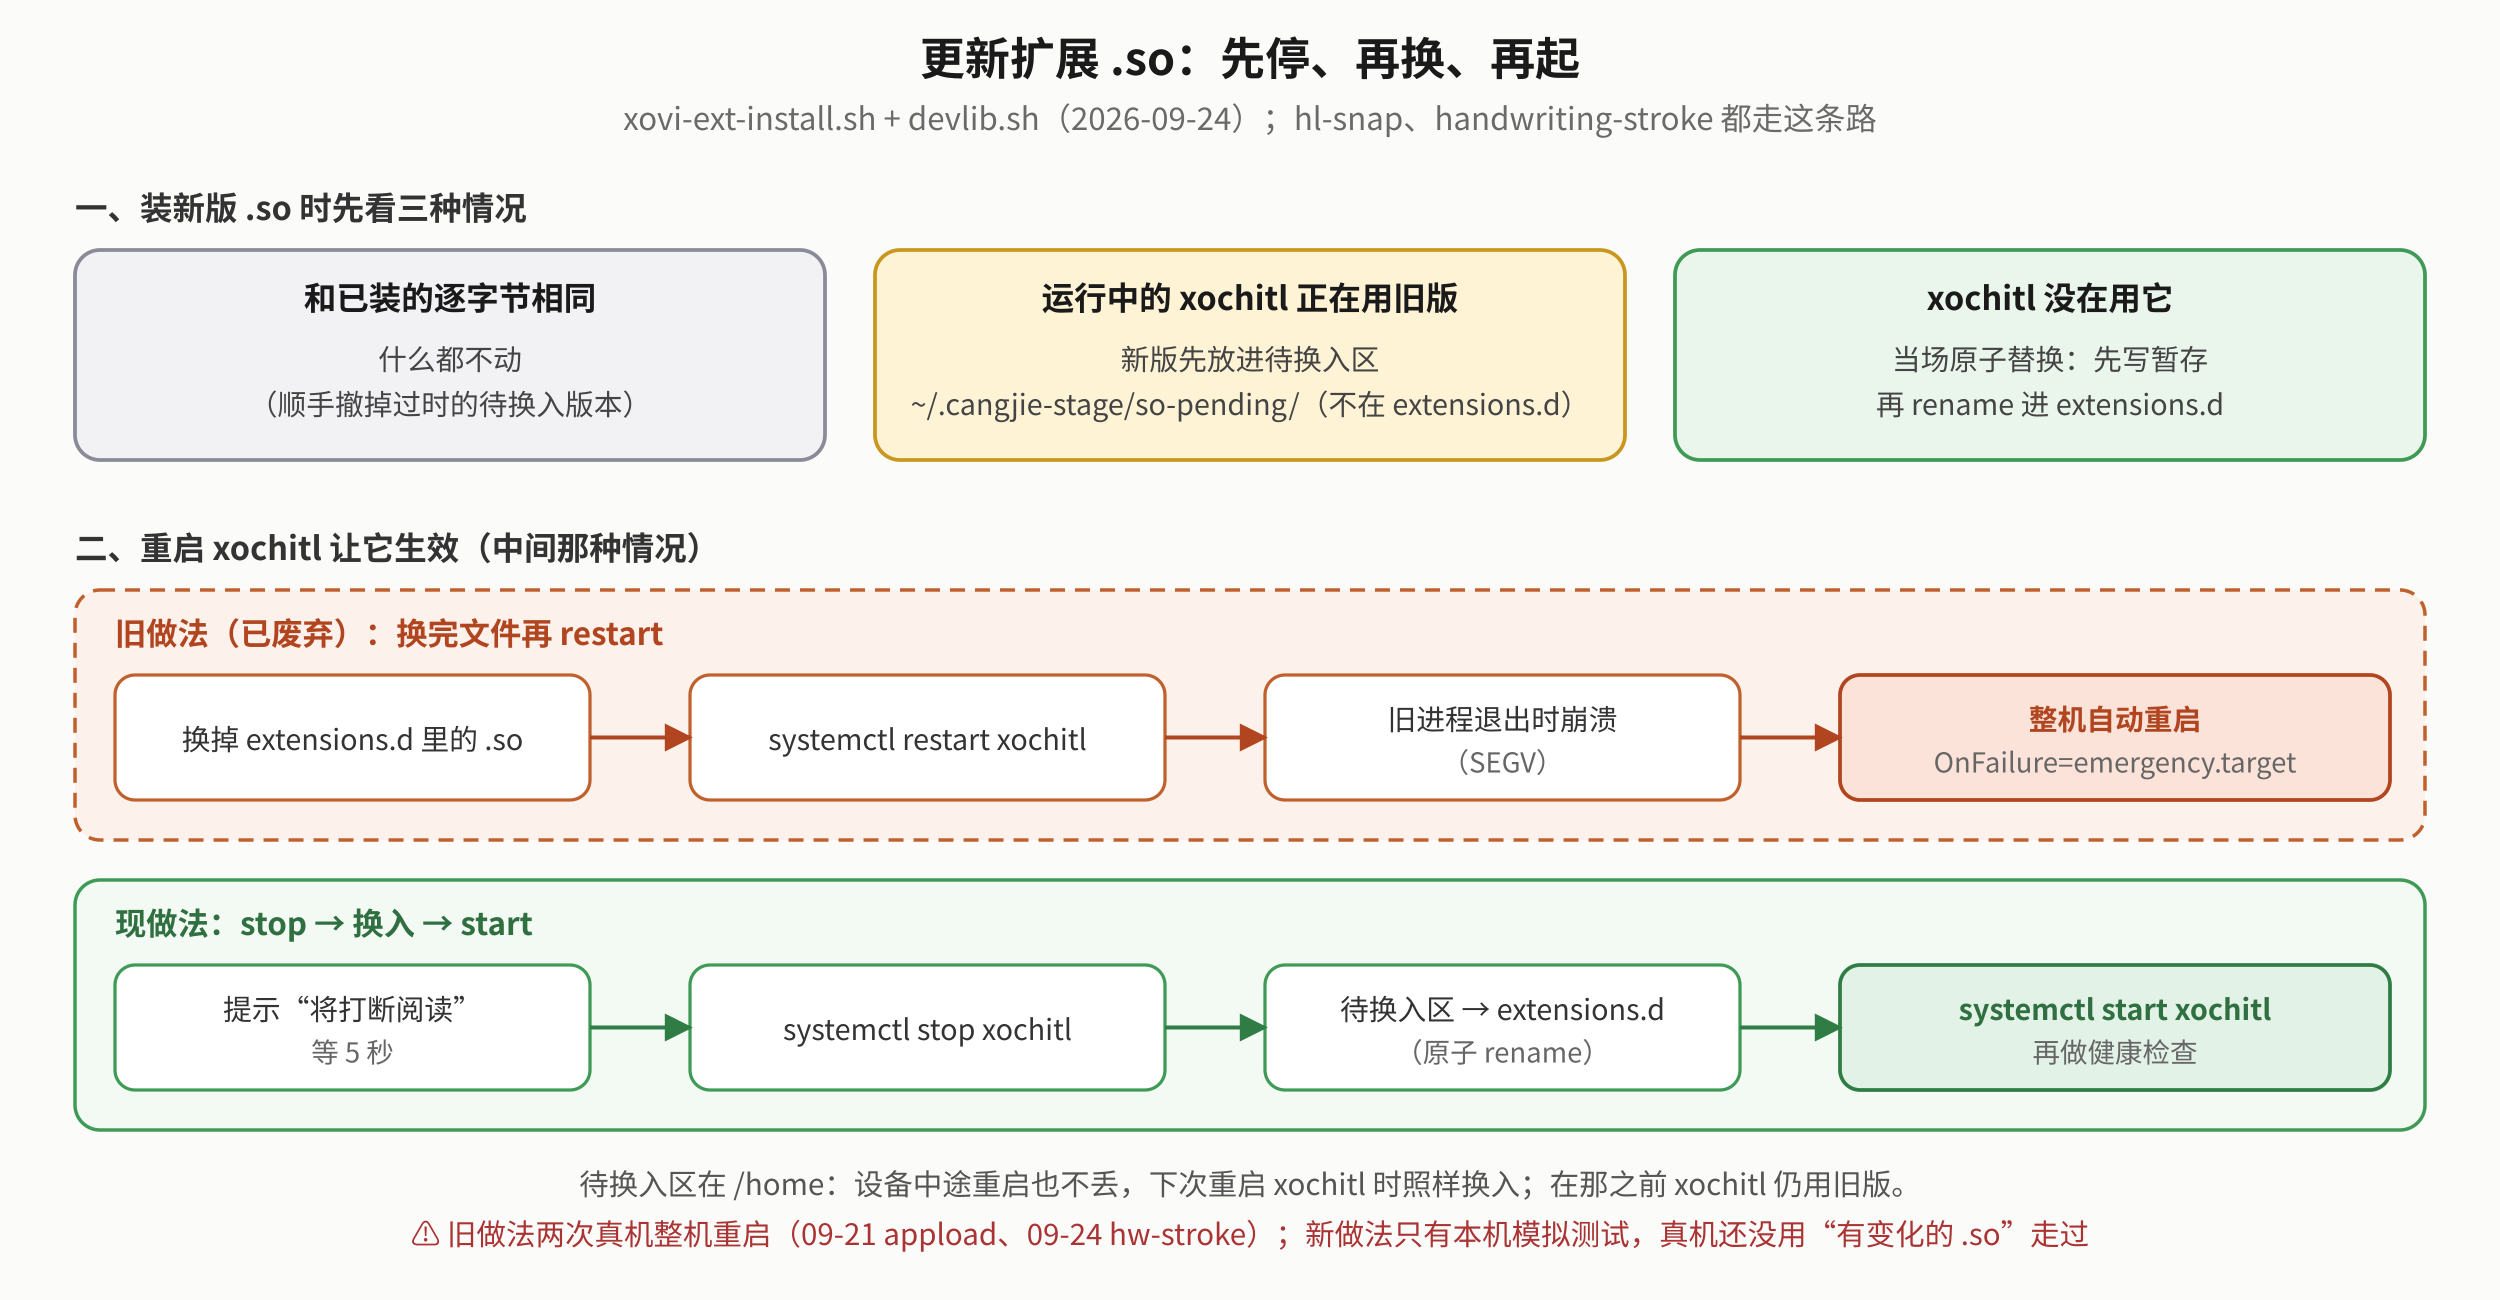
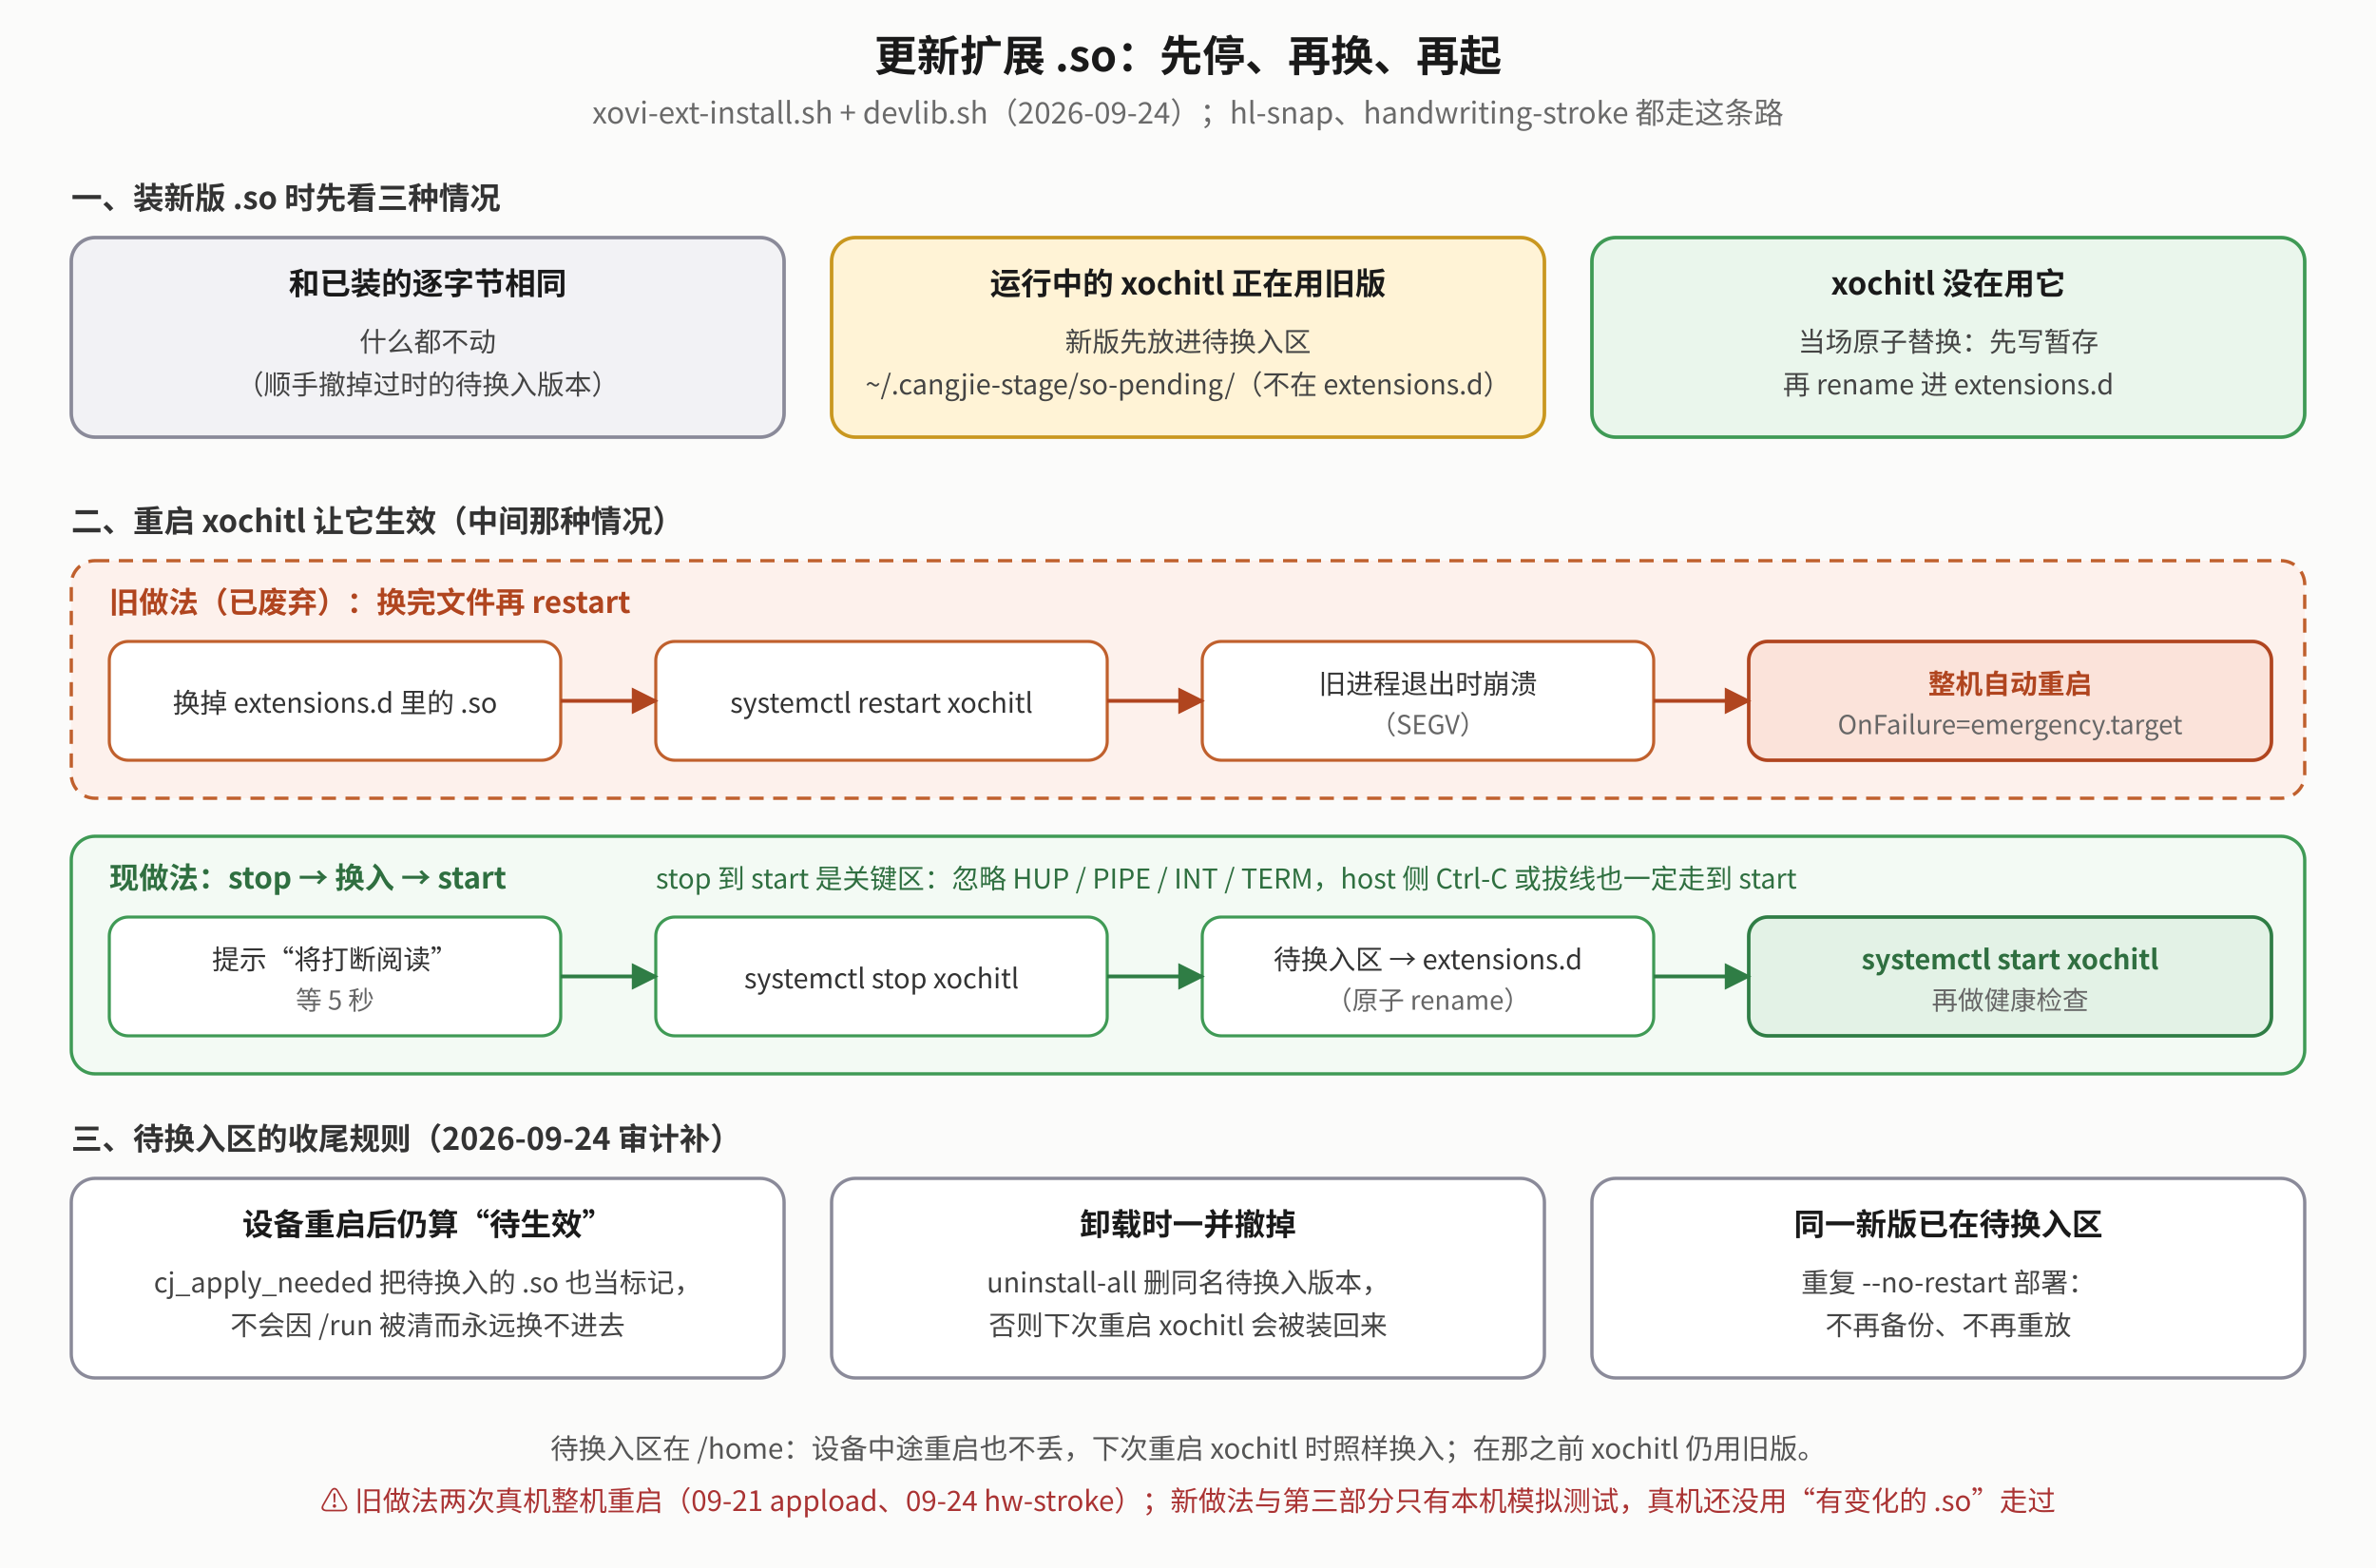
- <svg xmlns="http://www.w3.org/2000/svg" viewBox="0 0 1000 520" font-family="Noto Sans CJK SC, sans-serif">
+ <svg xmlns="http://www.w3.org/2000/svg" viewBox="0 0 1000 660" font-family="Noto Sans CJK SC, sans-serif">
  <defs>
    <marker id="ss-a" viewBox="0 0 10 10" refX="9" refY="5" markerWidth="7" markerHeight="7" orient="auto-start-reverse">
      <path d="M0,0 L10,5 L0,10 z" fill="#555" />
    </marker>
    <marker id="ss-r" viewBox="0 0 10 10" refX="9" refY="5" markerWidth="7" markerHeight="7" orient="auto-start-reverse">
      <path d="M0,0 L10,5 L0,10 z" fill="#b0451f" />
    </marker>
    <marker id="ss-g" viewBox="0 0 10 10" refX="9" refY="5" markerWidth="7" markerHeight="7" orient="auto-start-reverse">
      <path d="M0,0 L10,5 L0,10 z" fill="#2f7d45" />
    </marker>
  </defs>
-   <rect x="0" y="0" width="1000" height="520" fill="#fbfbfa" />
+   <rect x="0" y="0" width="1000" height="660" fill="#fbfbfa" />
  <text x="500" y="30" text-anchor="middle" font-size="18" font-weight="bold" fill="#1a1a1a">更新扩展 .so：先停、再换、再起</text>
  <text x="500" y="52" text-anchor="middle" font-size="12.5" fill="#6a6a6a">xovi-ext-install.sh + devlib.sh（2026-09-24）；hl-snap、handwriting-stroke 都走这条路</text>
  <text x="30" y="88" font-size="13" font-weight="bold" fill="#333">一、装新版 .so 时先看三种情况</text>
  <rect x="30" y="100" width="300" height="84" rx="10" fill="#f2f2f5" stroke="#8a8a99" stroke-width="1.5" />
  <text x="180" y="124" text-anchor="middle" font-size="13" font-weight="bold" fill="#1a1a1a">和已装的逐字节相同</text>
  <text x="180" y="148" text-anchor="middle" font-size="11.5" fill="#444">什么都不动</text>
  <text x="180" y="166" text-anchor="middle" font-size="11.5" fill="#444">（顺手撤掉过时的待换入版本）</text>
  <rect x="350" y="100" width="300" height="84" rx="10" fill="#fff3d6" stroke="#c9971f" stroke-width="1.5" />
  <text x="500" y="124" text-anchor="middle" font-size="13" font-weight="bold" fill="#1a1a1a">运行中的 xochitl 正在用旧版</text>
  <text x="500" y="148" text-anchor="middle" font-size="11.5" fill="#444">新版先放进待换入区</text>
  <text x="500" y="166" text-anchor="middle" font-size="11.5" fill="#444">~/.cangjie-stage/so-pending/（不在 extensions.d）</text>
  <rect x="670" y="100" width="300" height="84" rx="10" fill="#eaf6ec" stroke="#3f9a55" stroke-width="1.5" />
  <text x="820" y="124" text-anchor="middle" font-size="13" font-weight="bold" fill="#1a1a1a">xochitl 没在用它</text>
  <text x="820" y="148" text-anchor="middle" font-size="11.5" fill="#444">当场原子替换：先写暂存</text>
  <text x="820" y="166" text-anchor="middle" font-size="11.5" fill="#444">再 rename 进 extensions.d</text>
  <text x="30" y="224" font-size="13" font-weight="bold" fill="#333">二、重启 xochitl 让它生效（中间那种情况）</text>
  <rect x="30" y="236" width="940" height="100" rx="10" fill="#fdf1ec" stroke="#c0602d" stroke-width="1.4" stroke-dasharray="6 4" />
  <text x="46" y="258" font-size="12.5" font-weight="bold" fill="#b0451f">旧做法（已废弃）：换完文件再 restart</text>
  <rect x="46" y="270" width="190" height="50" rx="8" fill="#ffffff" stroke="#c0602d" stroke-width="1.3" />
  <text x="141" y="300" text-anchor="middle" font-size="11.5" fill="#333">换掉 extensions.d 里的 .so</text>
  <rect x="276" y="270" width="190" height="50" rx="8" fill="#ffffff" stroke="#c0602d" stroke-width="1.3" />
  <text x="371" y="300" text-anchor="middle" font-size="11.5" fill="#333">systemctl restart xochitl</text>
  <rect x="506" y="270" width="190" height="50" rx="8" fill="#ffffff" stroke="#c0602d" stroke-width="1.3" />
  <text x="601" y="292" text-anchor="middle" font-size="11.5" fill="#333">旧进程退出时崩溃</text>
  <text x="601" y="309" text-anchor="middle" font-size="11" fill="#666">（SEGV）</text>
  <rect x="736" y="270" width="220" height="50" rx="8" fill="#fbe3da" stroke="#b0451f" stroke-width="1.5" />
  <text x="846" y="292" text-anchor="middle" font-size="11.5" font-weight="bold" fill="#b0451f">整机自动重启</text>
  <text x="846" y="309" text-anchor="middle" font-size="11" fill="#666">OnFailure=emergency.target</text>
  <polyline points="236,295 276,295" fill="none" stroke="#b0451f" stroke-width="1.6" marker-end="url(#ss-r)" />
  <polyline points="466,295 506,295" fill="none" stroke="#b0451f" stroke-width="1.6" marker-end="url(#ss-r)" />
  <polyline points="696,295 736,295" fill="none" stroke="#b0451f" stroke-width="1.6" marker-end="url(#ss-r)" />
  <rect x="30" y="352" width="940" height="100" rx="10" fill="#f3faf4" stroke="#3f9a55" stroke-width="1.4" />
  <text x="46" y="374" font-size="12.5" font-weight="bold" fill="#2f6f40">现做法：stop → 换入 → start</text>
+   <text x="276" y="374" font-size="11.5" fill="#2f6f40">stop 到 start 是关键区：忽略 HUP / PIPE / INT / TERM，host 侧 Ctrl-C 或拔线也一定走到 start</text>
  <rect x="46" y="386" width="190" height="50" rx="8" fill="#ffffff" stroke="#3f9a55" stroke-width="1.3" />
  <text x="141" y="408" text-anchor="middle" font-size="11.5" fill="#333">提示“将打断阅读”</text>
  <text x="141" y="425" text-anchor="middle" font-size="11" fill="#666">等 5 秒</text>
  <rect x="276" y="386" width="190" height="50" rx="8" fill="#ffffff" stroke="#3f9a55" stroke-width="1.3" />
  <text x="371" y="416" text-anchor="middle" font-size="11.5" fill="#333">systemctl stop xochitl</text>
  <rect x="506" y="386" width="190" height="50" rx="8" fill="#ffffff" stroke="#3f9a55" stroke-width="1.3" />
  <text x="601" y="408" text-anchor="middle" font-size="11.5" fill="#333">待换入区 → extensions.d</text>
  <text x="601" y="425" text-anchor="middle" font-size="11" fill="#666">（原子 rename）</text>
  <rect x="736" y="386" width="220" height="50" rx="8" fill="#e3f2e6" stroke="#2f7d45" stroke-width="1.5" />
  <text x="846" y="408" text-anchor="middle" font-size="11.5" font-weight="bold" fill="#2f6f40">systemctl start xochitl</text>
  <text x="846" y="425" text-anchor="middle" font-size="11" fill="#666">再做健康检查</text>
  <polyline points="236,411 276,411" fill="none" stroke="#2f7d45" stroke-width="1.6" marker-end="url(#ss-g)" />
  <polyline points="466,411 506,411" fill="none" stroke="#2f7d45" stroke-width="1.6" marker-end="url(#ss-g)" />
  <polyline points="696,411 736,411" fill="none" stroke="#2f7d45" stroke-width="1.6" marker-end="url(#ss-g)" />
-   <text x="500" y="478" text-anchor="middle" font-size="11.8" fill="#555">待换入区在 /home：设备中途重启也不丢，下次重启 xochitl 时照样换入；在那之前 xochitl 仍用旧版。</text>
-   <text x="500" y="498" text-anchor="middle" font-size="11.8" fill="#a33">⚠ 旧做法两次真机整机重启（09-21 appload、09-24 hw-stroke）；新做法只有本机模拟测试，真机还没用“有变化的 .so”走过</text>
+   <text x="30" y="484" font-size="13" font-weight="bold" fill="#333">三、待换入区的收尾规则（2026-09-24 审计补）</text>
+   <rect x="30" y="496" width="300" height="84" rx="10" fill="#ffffff" stroke="#8a8a99" stroke-width="1.4" />
+   <text x="180" y="520" text-anchor="middle" font-size="13" font-weight="bold" fill="#1a1a1a">设备重启后仍算“待生效”</text>
+   <text x="180" y="544" text-anchor="middle" font-size="11.5" fill="#444">cj_apply_needed 把待换入的 .so 也当标记，</text>
+   <text x="180" y="562" text-anchor="middle" font-size="11.5" fill="#444">不会因 /run 被清而永远换不进去</text>
+   <rect x="350" y="496" width="300" height="84" rx="10" fill="#ffffff" stroke="#8a8a99" stroke-width="1.4" />
+   <text x="500" y="520" text-anchor="middle" font-size="13" font-weight="bold" fill="#1a1a1a">卸载时一并撤掉</text>
+   <text x="500" y="544" text-anchor="middle" font-size="11.5" fill="#444">uninstall-all 删同名待换入版本，</text>
+   <text x="500" y="562" text-anchor="middle" font-size="11.5" fill="#444">否则下次重启 xochitl 会被装回来</text>
+   <rect x="670" y="496" width="300" height="84" rx="10" fill="#ffffff" stroke="#8a8a99" stroke-width="1.4" />
+   <text x="820" y="520" text-anchor="middle" font-size="13" font-weight="bold" fill="#1a1a1a">同一新版已在待换入区</text>
+   <text x="820" y="544" text-anchor="middle" font-size="11.5" fill="#444">重复 --no-restart 部署：</text>
+   <text x="820" y="562" text-anchor="middle" font-size="11.5" fill="#444">不再备份、不再重放</text>
+   <text x="500" y="614" text-anchor="middle" font-size="11.8" fill="#555">待换入区在 /home：设备中途重启也不丢，下次重启 xochitl 时照样换入；在那之前 xochitl 仍用旧版。</text>
+   <text x="500" y="636" text-anchor="middle" font-size="11.8" fill="#a33">⚠ 旧做法两次真机整机重启（09-21 appload、09-24 hw-stroke）；新做法与第三部分只有本机模拟测试，真机还没用“有变化的 .so”走过</text>
</svg>
